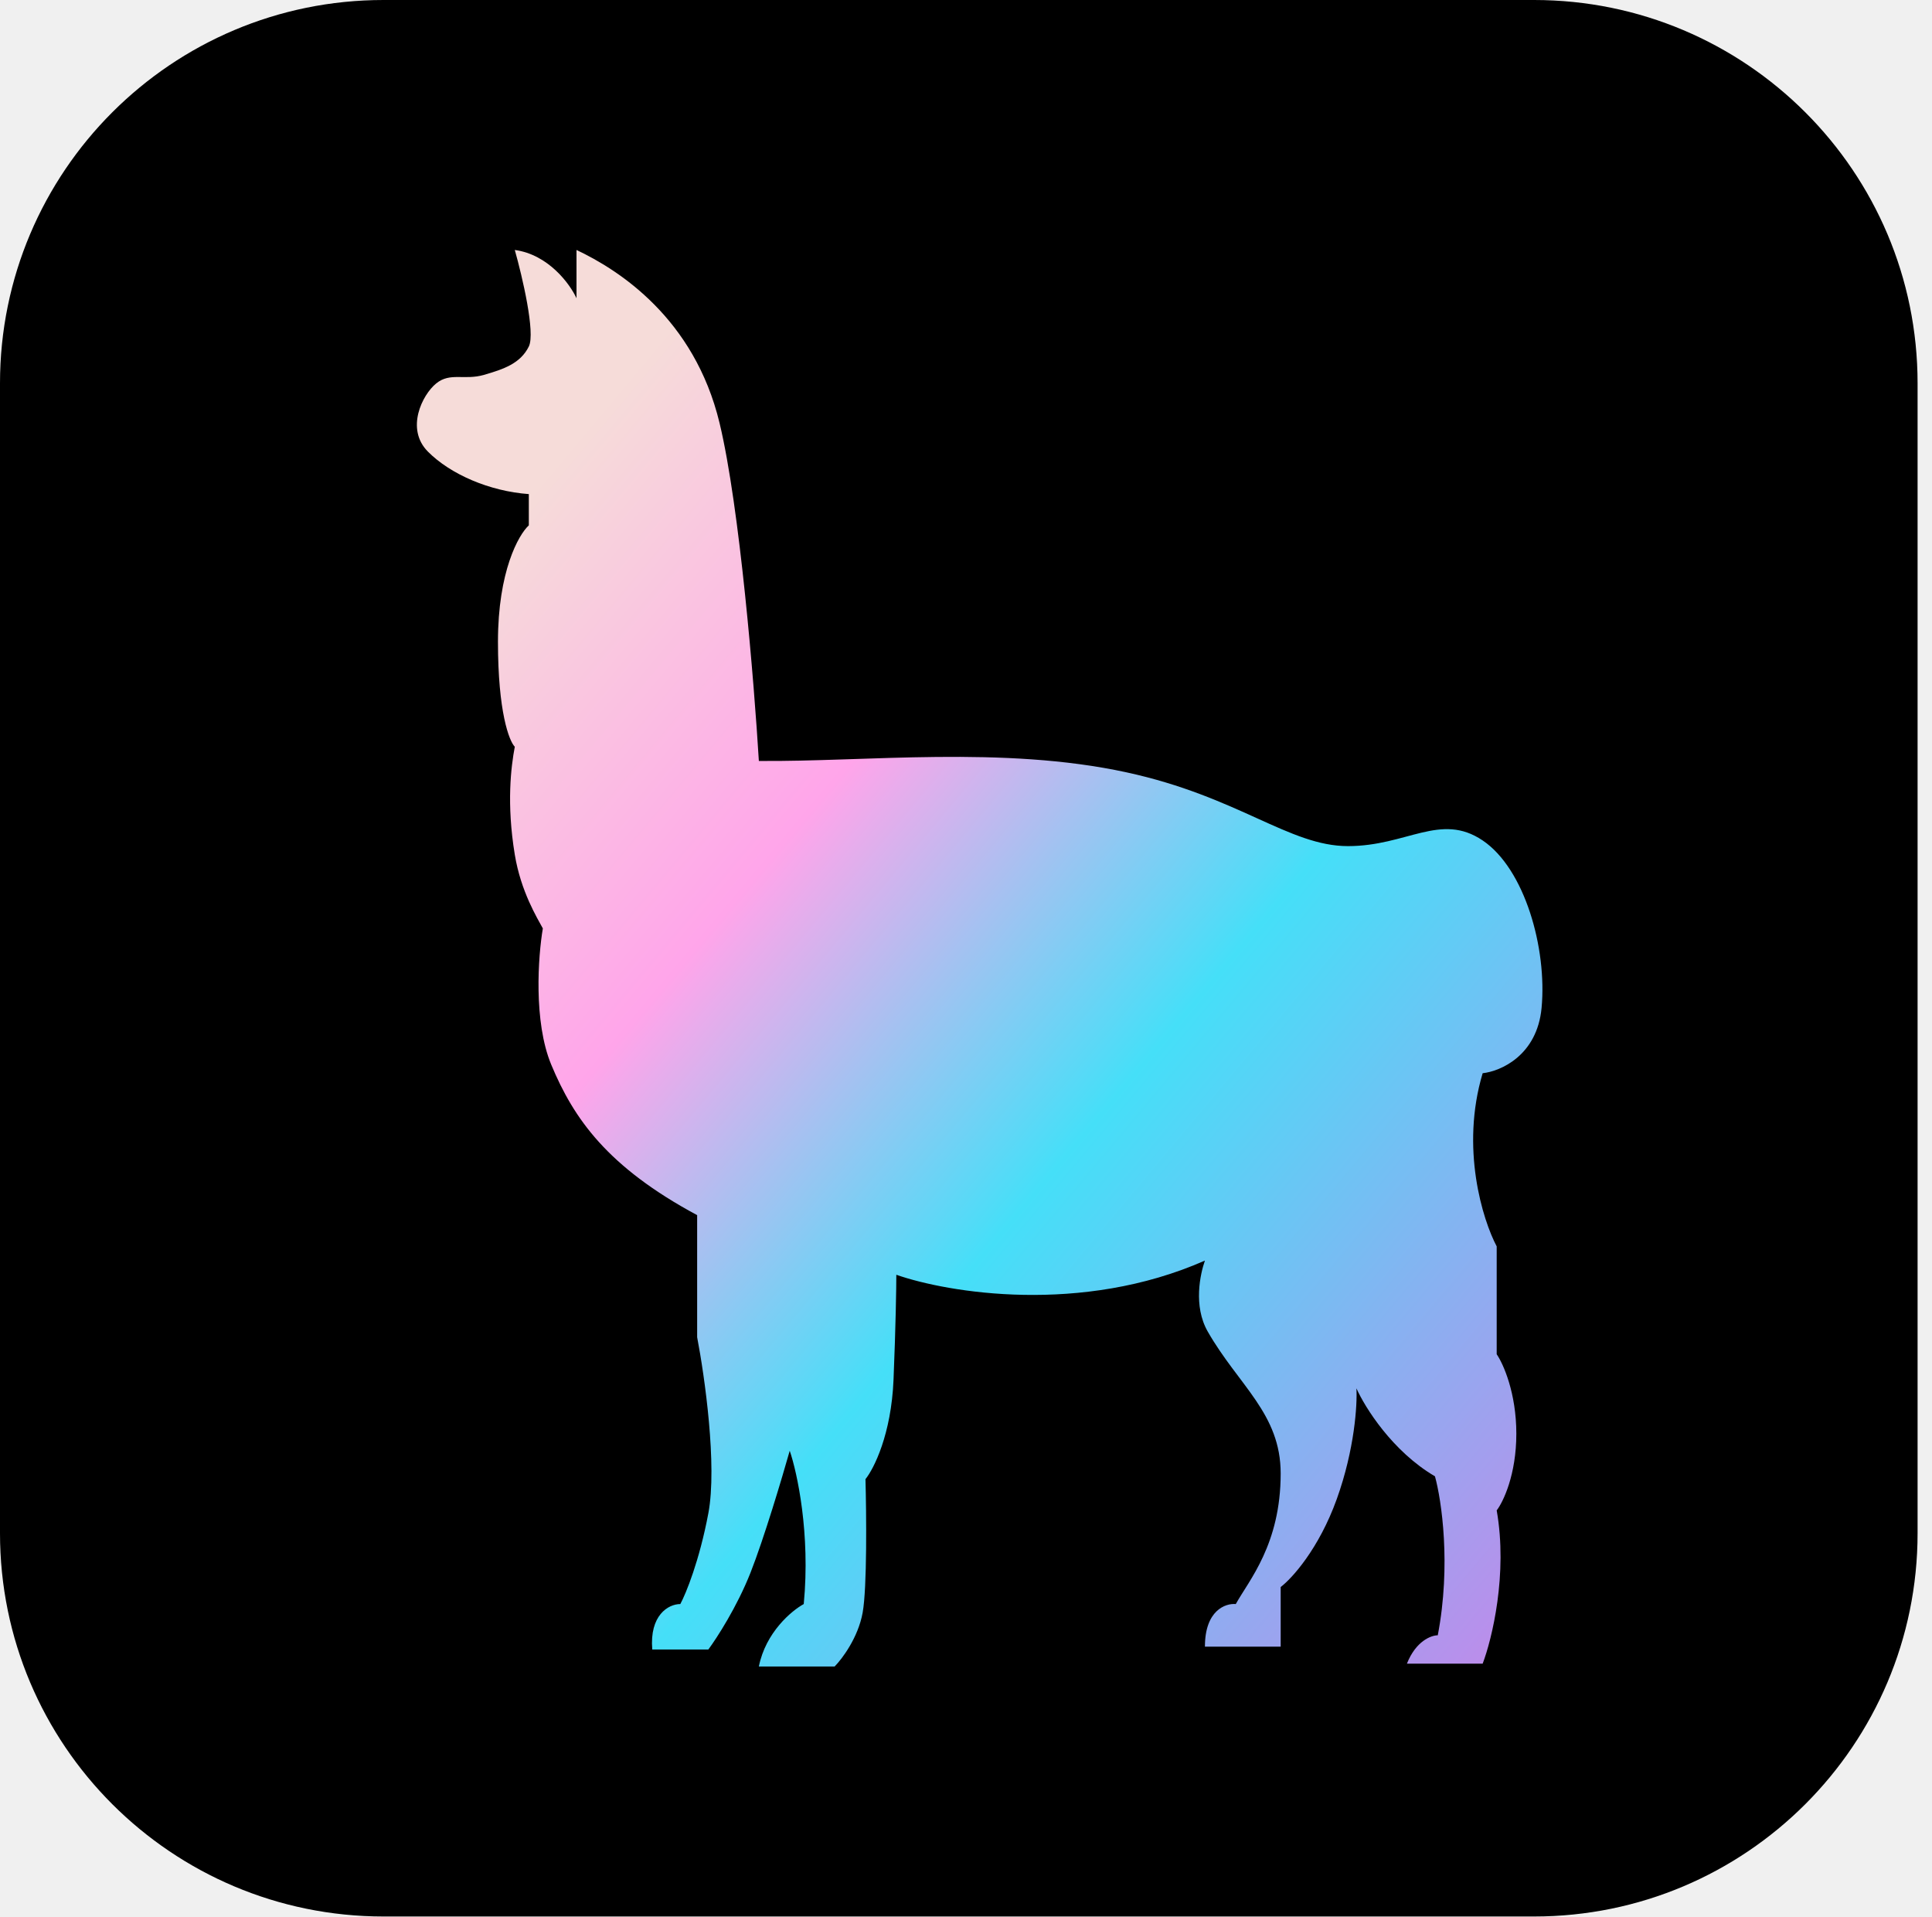
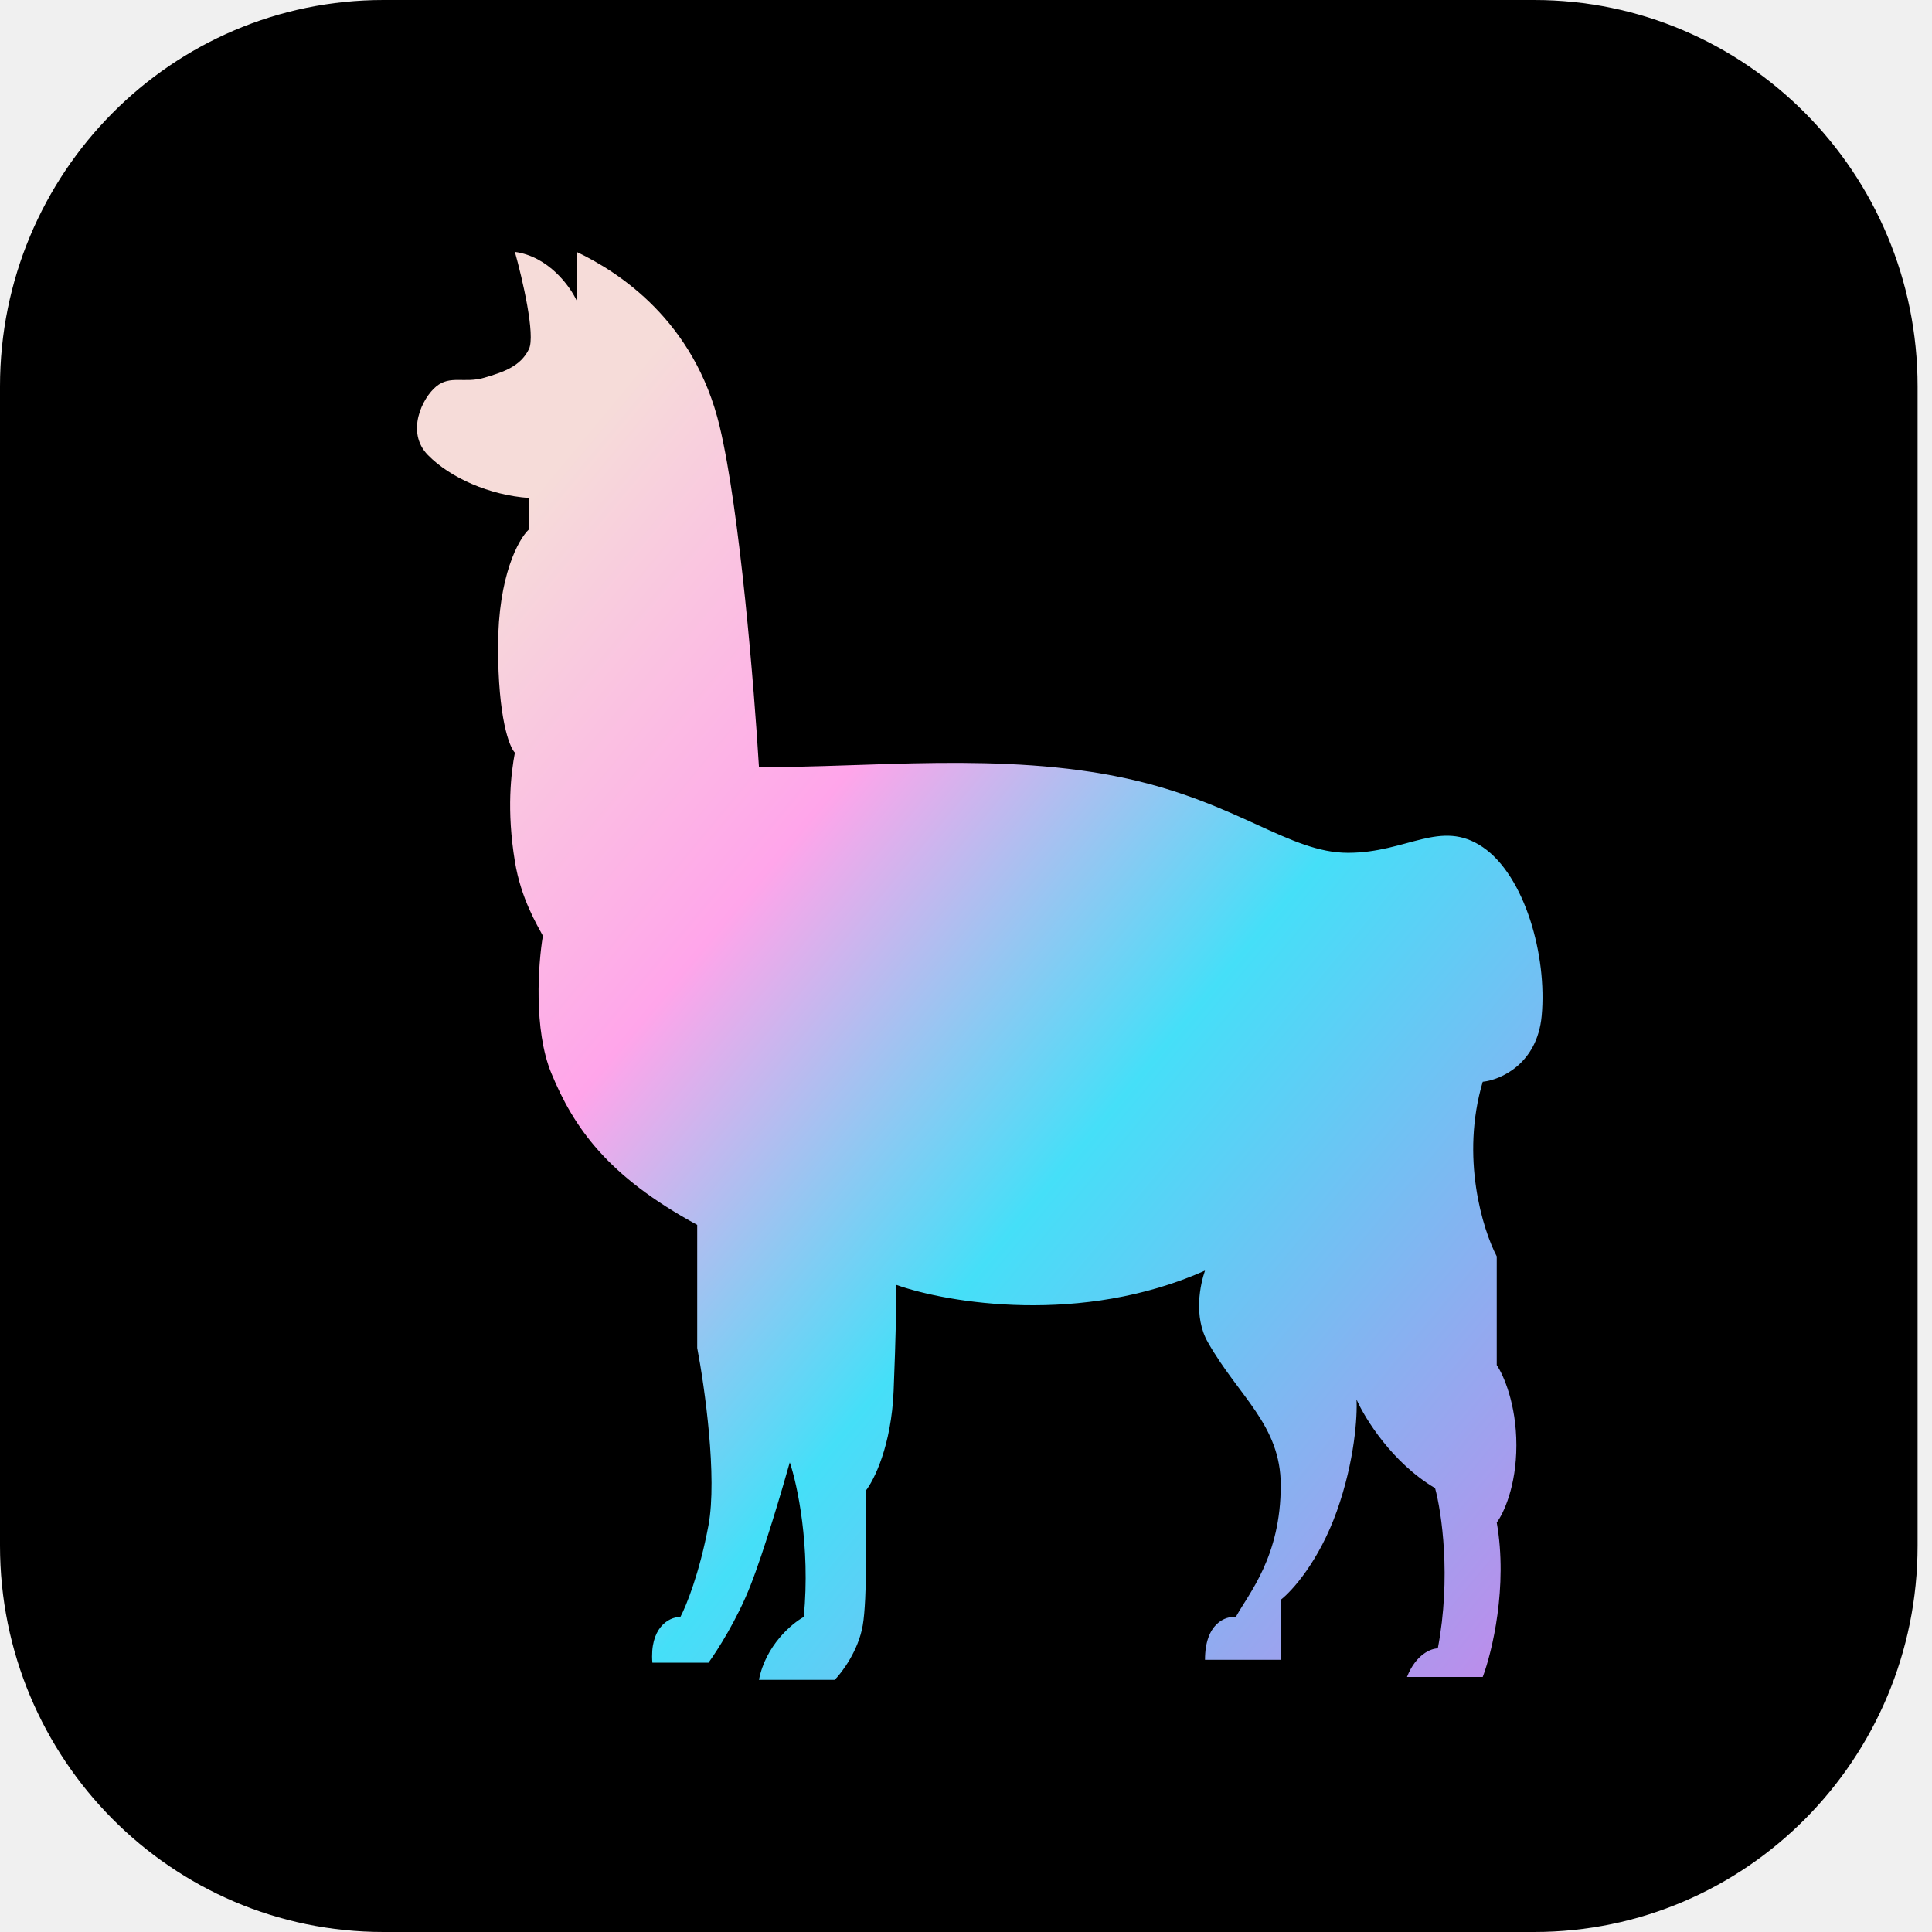
- <svg xmlns="http://www.w3.org/2000/svg" fill="none" viewBox="0 0 121 120" height="120" width="121">
-   <path fill="black" d="M0 24C0 10.745 10.754 0 24.019 0H96.078C109.343 0 120.097 10.745 120.097 24V96C120.097 109.255 109.343 120 96.078 120H24.019C10.754 120 0 109.255 0 96V24Z" />
-   <path fill="url(#paint0_linear_3021_4220)" d="M75.464 78.93C67.733 82.343 59.358 80.945 56.136 79.819C56.136 80.589 56.101 82.983 55.961 86.395C55.82 89.808 54.731 91.965 54.204 92.617C54.262 94.749 54.309 99.406 54.028 100.971C53.747 102.535 52.74 103.874 52.271 104.348H47.527C47.949 102.215 49.577 100.852 50.338 100.437C50.76 96.029 49.928 92.202 49.46 90.839C48.991 92.498 47.843 96.349 47 98.482C46.157 100.615 44.892 102.57 44.364 103.281H40.85C40.675 101.148 41.846 100.437 42.608 100.437C42.959 99.786 43.802 97.736 44.364 94.749C44.927 91.763 44.13 86.158 43.662 83.729V76.086C38.039 73.064 35.931 70.043 34.525 66.666C33.401 63.964 33.705 59.852 33.998 58.134C33.647 57.482 32.622 55.826 32.241 53.512C31.714 50.313 32.007 48.002 32.241 46.758C31.89 46.402 31.187 44.589 31.187 40.181C31.187 35.773 32.475 33.486 33.12 32.894V30.938C30.66 30.761 28.2 29.694 26.794 28.272C25.389 26.85 26.443 24.717 27.321 24.006C28.2 23.295 29.078 23.829 30.308 23.473C31.538 23.118 32.593 22.762 33.12 21.696C33.541 20.842 32.71 17.311 32.241 15.652C34.349 15.937 35.697 17.785 36.106 18.674V15.652C38.742 16.896 43.486 19.918 45.067 26.495C46.332 31.756 47.234 42.788 47.527 47.647C54.262 47.706 62.813 46.682 70.544 48.358C77.572 49.881 80.735 52.979 84.424 52.979C88.114 52.979 90.223 50.846 92.858 52.624C95.494 54.401 96.899 59.378 96.548 63.111C96.267 66.097 93.971 67.08 92.858 67.199C91.453 71.891 92.858 76.382 93.737 78.041V84.796C94.147 85.388 94.967 87.213 94.967 89.773C94.967 92.332 94.147 94.039 93.737 94.572C94.439 98.553 93.444 102.63 92.858 104.17H88.114C88.677 102.748 89.637 102.393 90.047 102.393C90.89 97.985 90.281 93.92 89.871 92.439C87.201 90.875 85.479 88.114 84.952 86.929C85.01 87.936 84.846 90.733 83.722 93.861C82.597 96.989 80.91 98.838 80.208 99.371V103.104H75.464C75.464 100.829 76.752 100.378 77.396 100.437C78.216 98.956 80.208 96.705 80.208 92.261C80.208 88.511 77.572 86.751 75.639 83.374C74.721 81.769 75.171 79.76 75.464 78.93Z" />
+ <svg xmlns="http://www.w3.org/2000/svg" width="24" height="24" viewBox="0 0 24 24" fill="none">
+   <g clip-path="url(#clip0_2756_246)">
+     <path d="M0 4.8C0 2.149 2.133 0 4.764 0H19.057C21.688 0 23.821 2.149 23.821 4.8V19.2C23.821 21.851 21.688 24 19.057 24H4.764C2.133 24 0 21.851 0 19.2V4.8Z" fill="black" />
+     <path d="M14.969 15.784C13.436 16.467 11.774 16.187 11.136 15.962C11.136 16.116 11.129 16.595 11.101 17.277C11.073 17.96 10.857 18.391 10.752 18.522C10.764 18.948 10.773 19.88 10.717 20.193C10.662 20.506 10.462 20.773 10.369 20.868H9.428C9.511 20.442 9.834 20.169 9.985 20.086C10.069 19.204 9.904 18.439 9.811 18.166C9.718 18.498 9.491 19.268 9.323 19.695C9.156 20.122 8.905 20.512 8.801 20.655H8.104C8.069 20.228 8.301 20.086 8.452 20.086C8.522 19.956 8.689 19.546 8.801 18.948C8.912 18.351 8.754 17.23 8.661 16.744V15.216C7.546 14.611 7.128 14.007 6.849 13.332C6.626 12.791 6.686 11.969 6.744 11.625C6.675 11.495 6.471 11.164 6.396 10.701C6.291 10.061 6.349 9.599 6.396 9.35C6.326 9.279 6.187 8.916 6.187 8.035C6.187 7.153 6.442 6.696 6.57 6.577V6.186C6.082 6.151 5.594 5.937 5.316 5.653C5.037 5.369 5.246 4.942 5.42 4.8C5.594 4.658 5.769 4.764 6.013 4.693C6.256 4.622 6.466 4.551 6.57 4.338C6.654 4.167 6.489 3.461 6.396 3.129C6.814 3.186 7.081 3.556 7.163 3.733V3.129C7.685 3.378 8.626 3.982 8.94 5.297C9.191 6.35 9.37 8.556 9.428 9.528C10.764 9.54 12.46 9.335 13.993 9.67C15.387 9.975 16.015 10.594 16.746 10.594C17.478 10.594 17.896 10.168 18.419 10.523C18.942 10.879 19.221 11.874 19.151 12.621C19.095 13.218 18.64 13.415 18.419 13.438C18.14 14.377 18.419 15.275 18.593 15.607V16.958C18.675 17.076 18.837 17.441 18.837 17.953C18.837 18.465 18.675 18.806 18.593 18.913C18.733 19.709 18.535 20.524 18.419 20.832H17.478C17.59 20.548 17.78 20.477 17.861 20.477C18.029 19.595 17.908 18.782 17.827 18.486C17.297 18.173 16.955 17.621 16.851 17.384C16.863 17.586 16.83 18.145 16.607 18.771C16.384 19.396 16.049 19.766 15.91 19.873V20.619H14.969C14.969 20.164 15.225 20.074 15.352 20.086C15.515 19.79 15.91 19.339 15.91 18.451C15.91 17.701 15.387 17.349 15.004 16.673C14.822 16.352 14.911 15.95 14.969 15.784Z" fill="url(#paint0_linear_2756_246)" />
+   </g>
  <defs>
-     <linearGradient gradientUnits="userSpaceOnUse" y2="86.892" x2="107.83" y1="23.118" x1="31.732" id="paint0_linear_3021_4220">
-       <stop stop-color="#F6DCD9" offset="0.062" />
-       <stop stop-color="#FFA5EA" offset="0.326" />
-       <stop stop-color="#45DFF8" offset="0.589" />
-       <stop stop-color="#BC8DEB" offset="1" />
+     <linearGradient id="paint0_linear_2756_246" x1="6.295" y1="4.622" x2="21.492" y2="17.253" gradientUnits="userSpaceOnUse">
+       <stop offset="0.062" stop-color="#F6DCD9" />
+       <stop offset="0.326" stop-color="#FFA5EA" />
+       <stop offset="0.589" stop-color="#45DFF8" />
+       <stop offset="1" stop-color="#BC8DEB" />
    </linearGradient>
+     <clipPath id="clip0_2756_246">
+       <rect width="24" height="24" fill="white" />
+     </clipPath>
  </defs>
</svg>
